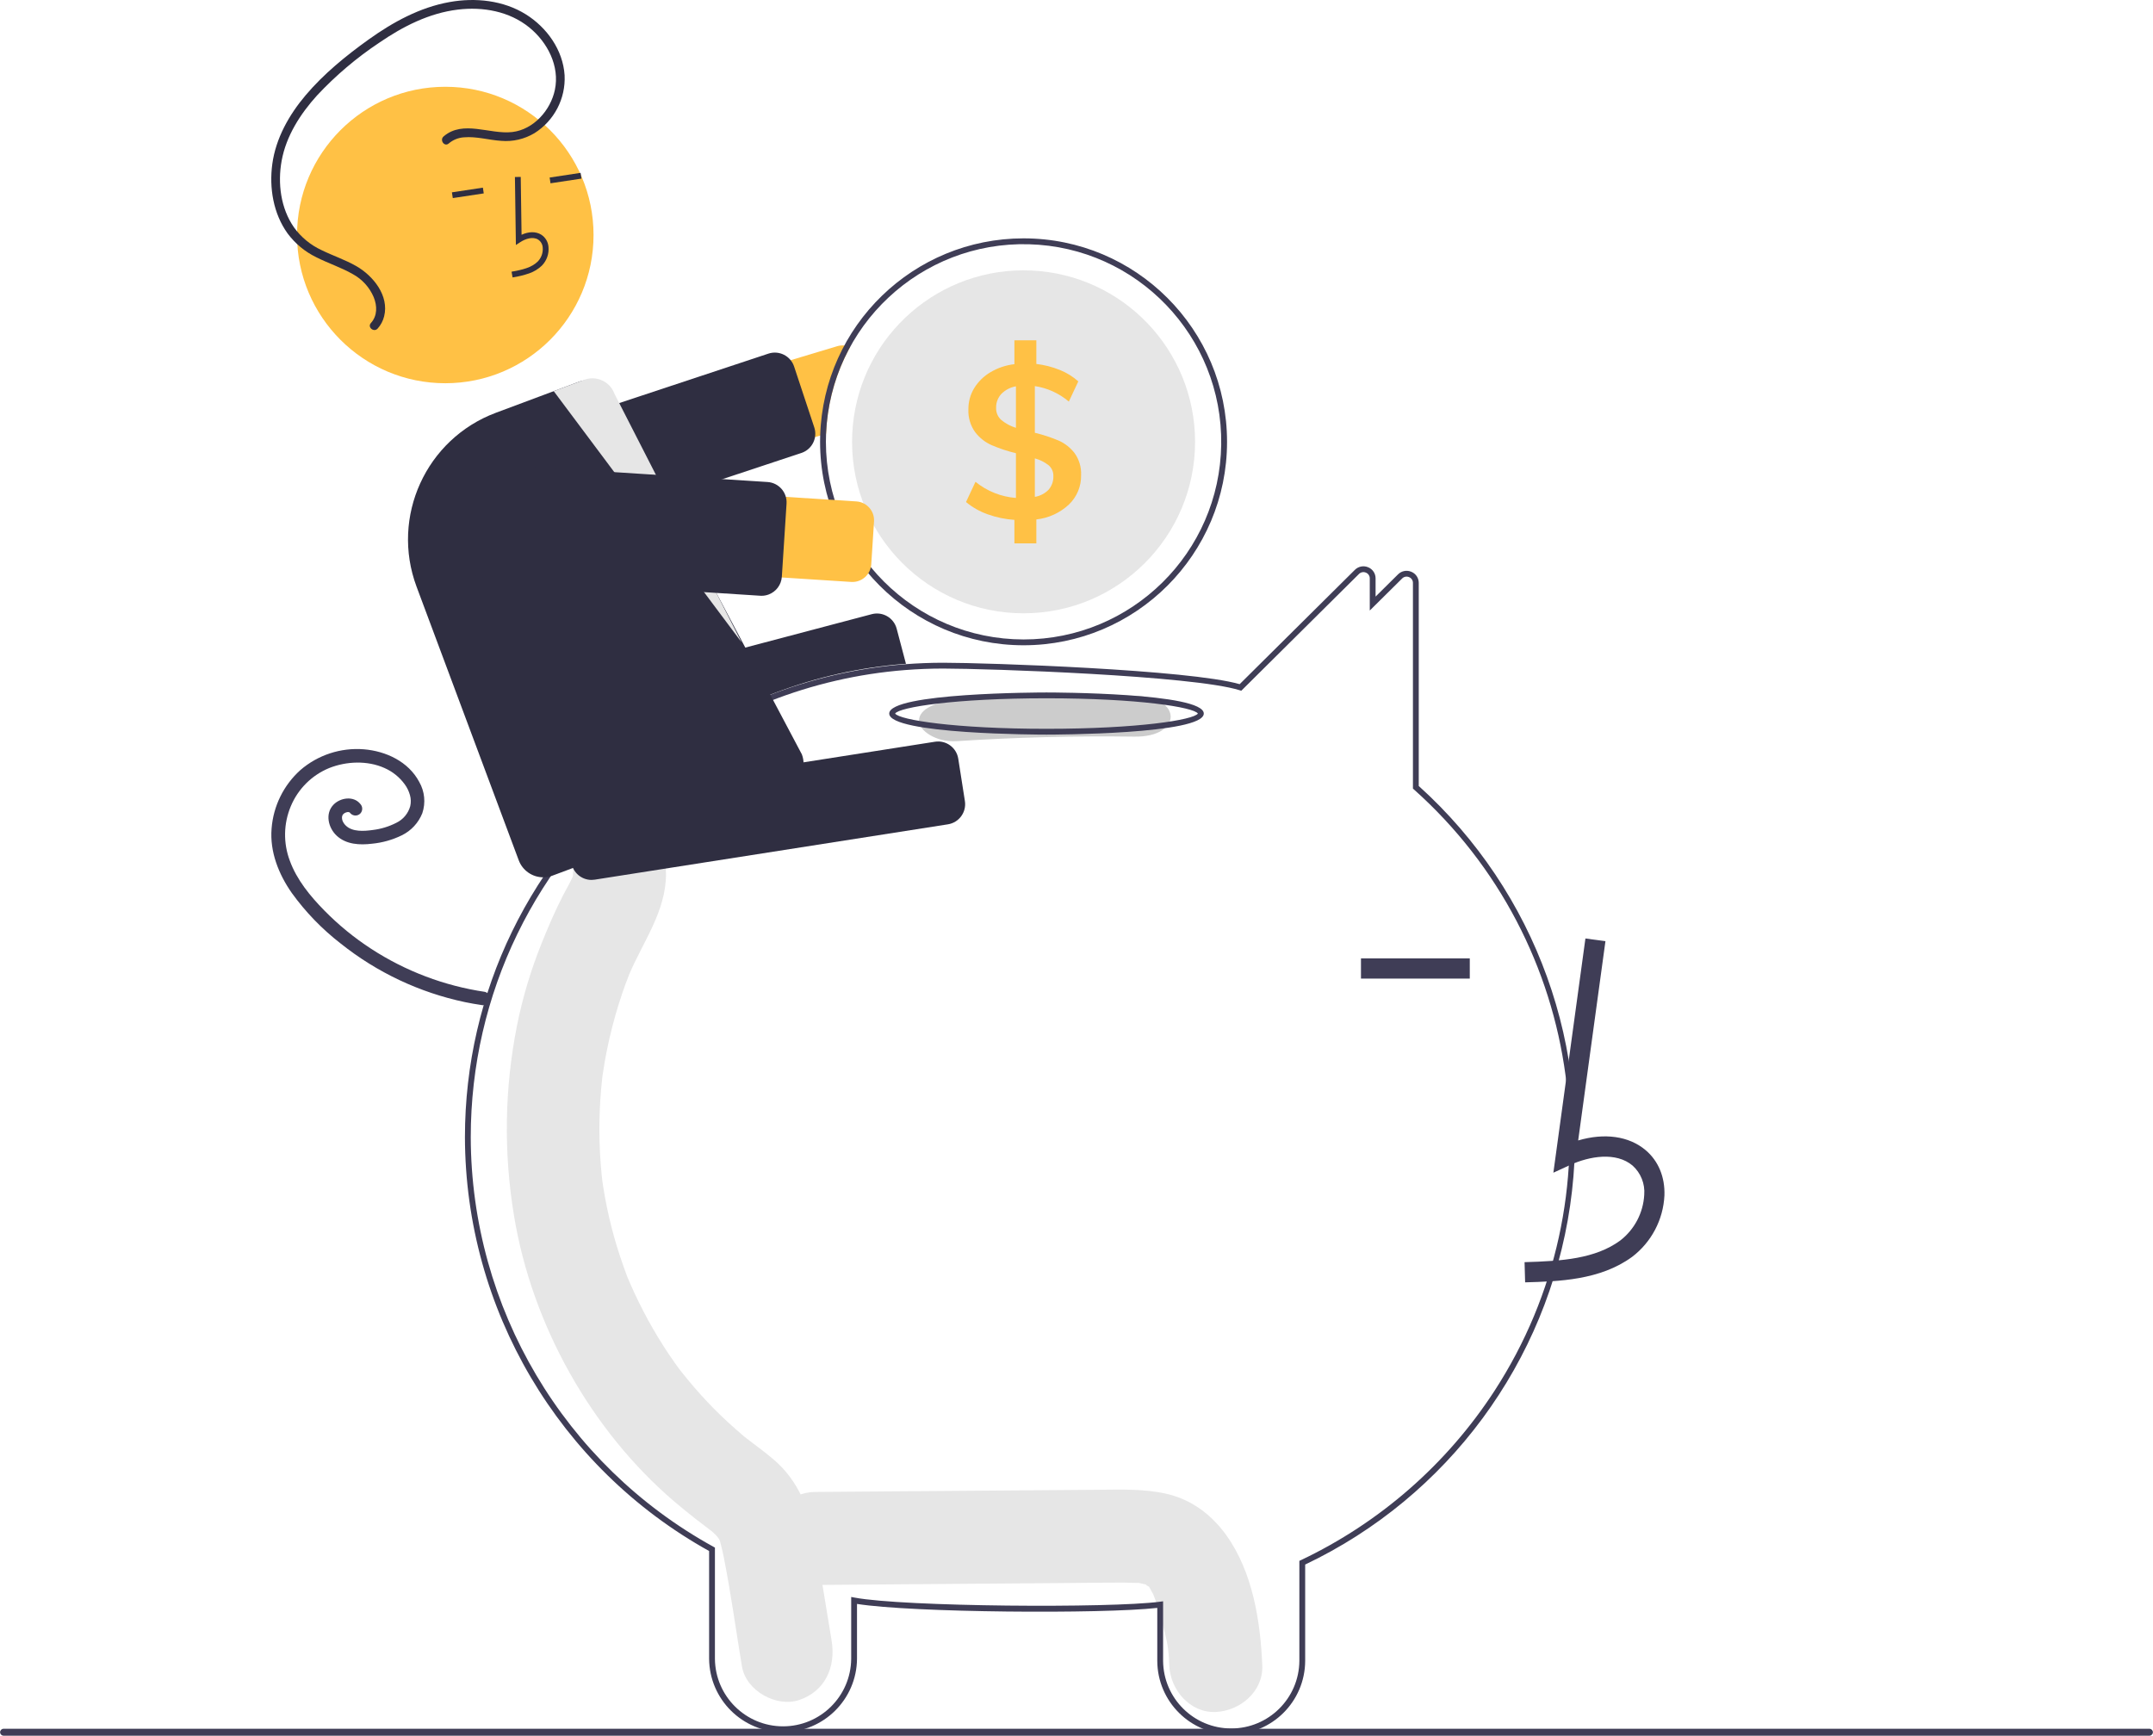
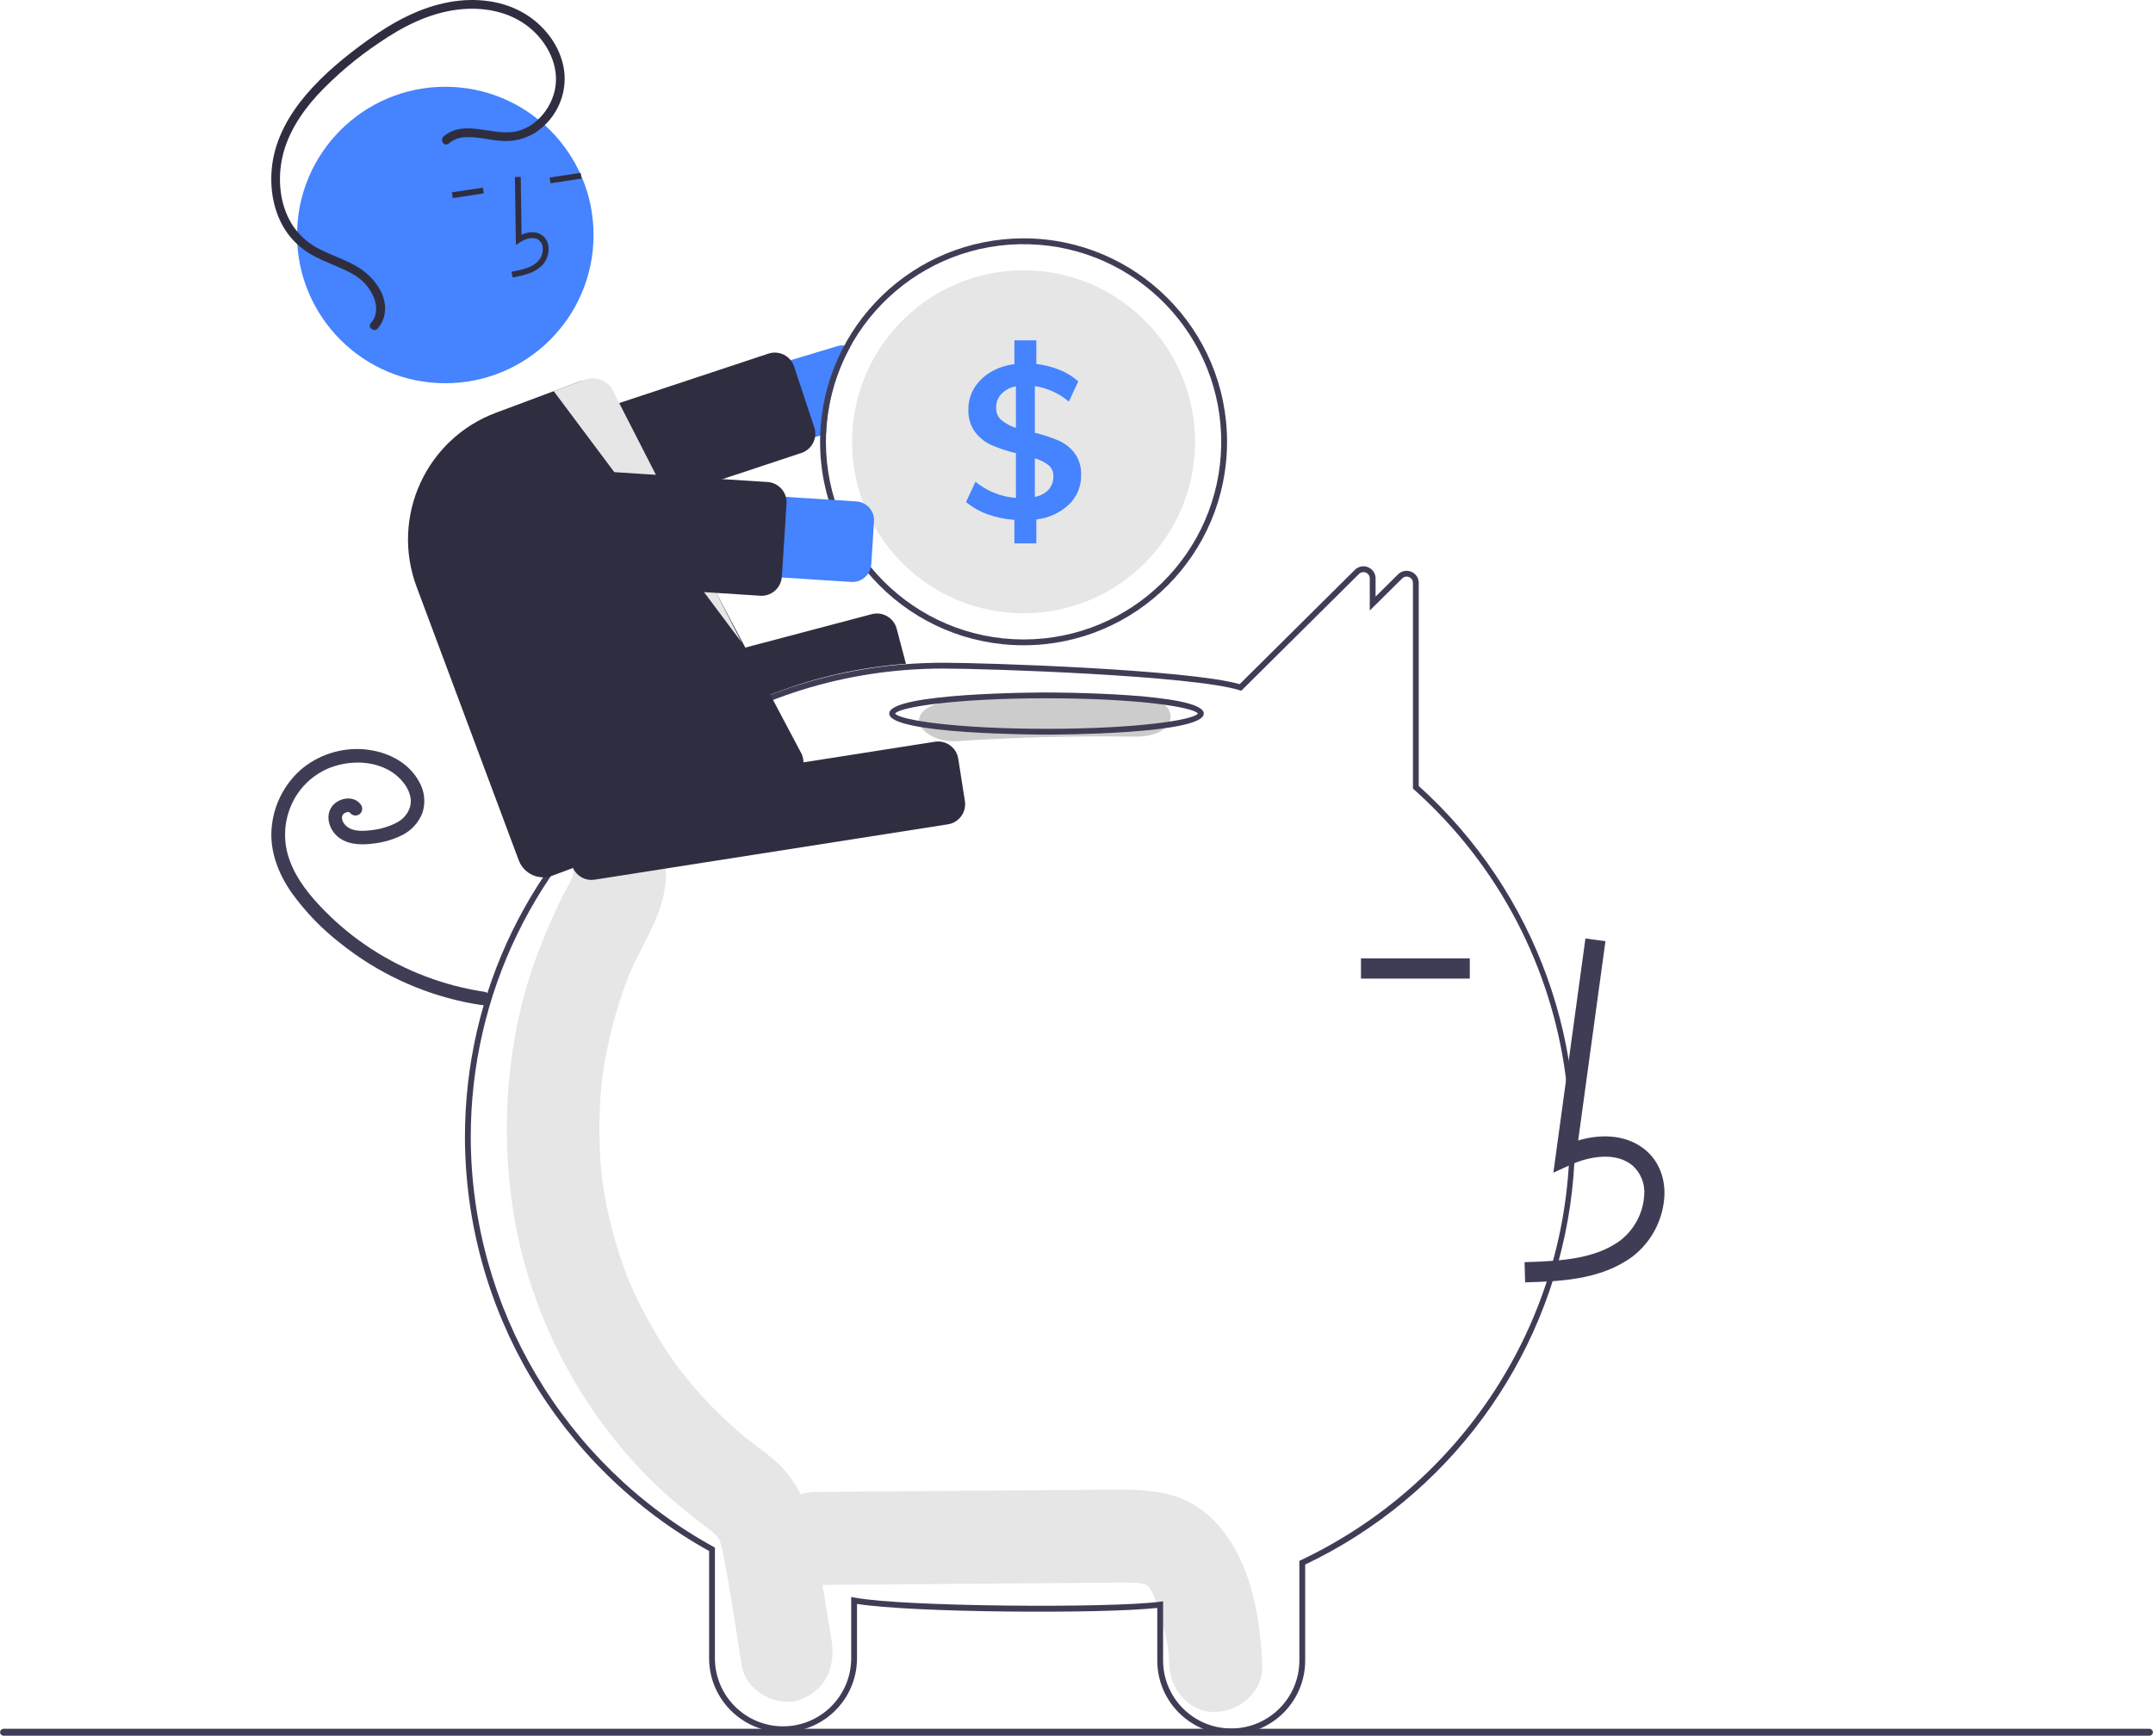
<svg xmlns="http://www.w3.org/2000/svg" data-name="Layer 1" width="740.675" height="597.175" viewBox="0 0 740.675 597.175">
  <path d="M651.612,679.719c-5.122-7.172-12.055-12.419-20.771-14.383-7.601-1.713-15.416-1.421-23.142-1.361l-97.692.753c-8.367.065-16.389,7.313-16,16,.386,8.614,7.032,16.069,16,16q42.926-.331,85.851-.662c6.747-.052,13.497-.174,20.244-.152,1.515.005,3.024.085,4.538.102.367.004.631.001.818-.007.047.014.086.027.147.044.79.217,1.6.366,2.394.572-.278.008.515.503.914.671.055.108.171.299.366.595.272.51,1.077,2.059,1.11,2.01a71.762,71.762,0,0,1,2.987,9.393c1.859,7.047,2.268,8.52,2.536,15.132.338,8.352,7.117,16.398,16,16,8.379-.375,16.363-7.042,16-16C663.3,709.333,660.651,692.377,651.612,679.719Z" transform="translate(-229.6623 -151.4124)" fill="#e6e6e6" />
  <path d="M515.749,715.825c-1.835-11.12-3.635-22.246-5.505-33.36-1.898-11.274-5.774-21.598-14.548-28.997-2.344-1.977-4.775-3.823-7.216-5.663-.858-.647-1.715-1.295-2.563-1.956-.051-.04-.083-.064-.127-.099-.093-.08-.205-.176-.355-.303-3.657-3.095-7.19-6.327-10.556-9.763q-4.483-4.577-8.575-9.545-1.022-1.241-2.019-2.504c-.114-.145-.729-.94-1.135-1.459-.377-.519-1.066-1.457-1.182-1.621q-1.164-1.646-2.286-3.322a156.126,156.126,0,0,1-13.187-24.115q-.547-1.251-1.068-2.517c-.093-.258-.214-.588-.374-1.029-.741-2.038-1.481-4.074-2.159-6.137q-2.16-6.571-3.714-13.336-.768-3.34-1.383-6.715-.317-1.735-.593-3.478c-.03-.193-.21-1.446-.316-2.154-.078-.712-.224-1.972-.243-2.166q-.176-1.756-.312-3.516-.307-3.96-.415-7.933-.185-7.061.253-14.122c.166-2.645.402-5.282.693-7.915.018-.162.031-.29.044-.406.018-.118.038-.251.062-.417.215-1.455.442-2.908.695-4.356a159.294,159.294,0,0,1,3.739-16.313q1.088-3.809,2.363-7.555.568-1.663,1.173-3.314c-.026.071,1.182-3.016,1.198-3.119,4.795-11.329,12.638-21.657,12.648-34.526.007-8.713-7.364-17.06-16-16.657a16.625,16.625,0,0,0-16,16.657c0,.196-.001.363-.001.525-.081.271-.148.498-.208.698-.935,2.032-2.081,3.963-3.107,5.944-2.811,5.423-5.209,11.025-7.488,16.708a159.825,159.825,0,0,0-8.529,28.628,182.098,182.098,0,0,0-.968,65.04c6.204,37.813,26.662,74.009,55.103,98.339,2.468,2.111,4.997,4.152,7.549,6.151,1.056.827,2.121,1.639,3.191,2.446.506.381,2.602,2.034,1.68,1.233,1.982,1.692,2.817,2.543,3.326,3.789.074.288.174.678.311,1.211.359,1.405.7,2.808.983,4.233,2.476,12.451,4.196,25.112,6.264,37.644,1.421,8.611,12.022,14.215,19.682,11.634C513.49,733.312,517.272,725.051,515.749,715.825Z" transform="translate(-229.6623 -151.4124)" fill="#e6e6e6" />
  <path d="M653.23,748.12a25.374,25.374,0,0,1-25.44-25.25V704.619c-19.109,2.139-84.543,1.644-103.3-1.37v18.892a25.441,25.441,0,0,1-50.88,0v-37.092a163.307,163.307,0,0,1-84-142.388c0-49.83,22.583-96.314,61.959-127.534a164.075,164.075,0,0,1,89.323-35.173c4.427-.347,8.881-.523,13.239-.523,15.352,0,84.619,2.372,101.998,7.372L695.756,347.48a4.16,4.16,0,0,1,4.55-.907,4.1,4.1,0,0,1,2.584,3.847v6.252l7.716-7.642a4.151,4.151,0,0,1,4.546-.908,4.102,4.102,0,0,1,2.587,3.848v69.865a162.759,162.759,0,0,1-39.07,267.866v33.169A25.374,25.374,0,0,1,653.23,748.12ZM629.79,702.351v20.52a23.441,23.441,0,0,0,46.88,0V688.438l.571-.271a162.456,162.456,0,0,0,66.531-58.182,160.325,160.325,0,0,0-27.699-206.96l-.332-.298V351.97a2.103,2.103,0,0,0-1.342-1.996,2.149,2.149,0,0,0-2.381.473l-11.127,11.021V350.42a2.103,2.103,0,0,0-1.342-1.996,2.154,2.154,0,0,0-2.385.477l-40.476,40.164-.575-.18c-16.156-5.057-86.513-7.454-101.982-7.454-4.306,0-8.707.174-13.082.517a162.075,162.075,0,0,0-88.237,34.746c-38.895,30.838-61.202,76.751-61.202,125.967A161.315,161.315,0,0,0,475.094,683.585l.516.286v38.27a23.441,23.441,0,0,0,46.88,0V700.854l1.185.223c16.856,3.171,87.832,3.671,104.985,1.421Z" transform="translate(-229.6623 -151.4124)" fill="#3f3d56" />
-   <path d="M517.66,270.53,406.92,303.81a13.882,13.882,0,0,0,7.99,26.59l96.91-29.13,2.03-.61a67.517,67.517,0,0,1,8.29-29.86,6.165,6.165,0,0,0-2-.52A6.367,6.367,0,0,0,517.66,270.53Z" transform="translate(-229.6623 -151.4124)" fill="#ffc145" />
+   <path d="M517.66,270.53,406.92,303.81a13.882,13.882,0,0,0,7.99,26.59l96.91-29.13,2.03-.61a67.517,67.517,0,0,1,8.29-29.86,6.165,6.165,0,0,0-2-.52A6.367,6.367,0,0,0,517.66,270.53Z" transform="translate(-229.6623 -151.4124)" fill="#4583ff" />
  <path d="M412.995,337.495a7.013,7.013,0,0,1-6.638-4.801l-6.925-20.896a6.999,6.999,0,0,1,4.443-8.847l90.131-29.87a7,7,0,0,1,8.847,4.442l6.925,20.896a6.976,6.976,0,0,1-4.193,8.759q-.125.047-.252.088l-90.129,29.869A7.003,7.003,0,0,1,412.995,337.495Z" transform="translate(-229.6623 -151.4124)" fill="#2f2e41" />
  <path d="M581.79,233.42a70.031,70.031,0,0,0-69.97,67.85c-.02.71-.03,1.43-.03,2.15a70,70,0,1,0,70-70Zm0,138a68.071,68.071,0,0,1-68-68q0-1.395.06-2.76A67.998,67.998,0,1,1,581.79,371.42Z" transform="translate(-229.6623 -151.4124)" fill="#3f3d56" />
  <path d="M640.79,303.42a59,59,0,0,1-118,0c0-1.87.09-3.71.26-5.53A59,59,0,0,1,640.79,303.42Z" transform="translate(-229.6623 -151.4124)" fill="#e6e6e6" />
-   <path d="M599.36,307.34a14.048,14.048,0,0,0-5.47-4.33,53.139,53.139,0,0,0-8.22-2.7V284.25a23.396,23.396,0,0,1,11.69,5.33l3.26-6.95a21.561,21.561,0,0,0-6.36-3.93,31.259,31.259,0,0,0-8.07-2.07v-8.14h-7.55v8.22a20.672,20.672,0,0,0-8.25,2.77,16.399,16.399,0,0,0-5.59,5.48,13.771,13.771,0,0,0-1.99,7.29,12.463,12.463,0,0,0,2.29,7.8,14.51,14.51,0,0,0,5.7,4.52,52.692,52.692,0,0,0,8.36,2.77v15.39A24.988,24.988,0,0,1,565.25,317.18l-3.26,6.96a24.58,24.58,0,0,0,7.44,4.22,34.161,34.161,0,0,0,9.21,1.92v8.07h7.55v-8.22a19.538,19.538,0,0,0,11.21-5.14,13.59,13.59,0,0,0,4.18-10.1A12.055,12.055,0,0,0,599.36,307.34Zm-20.2-8.73a14.499,14.499,0,0,1-5.03-2.7,5.32,5.32,0,0,1-1.78-4.18,6.726,6.726,0,0,1,1.82-4.81,9.202,9.202,0,0,1,4.99-2.59Zm11.25,21.28a8.557,8.557,0,0,1-4.74,2.47V309.12a13.24,13.24,0,0,1,4.74,2.37,4.658,4.658,0,0,1,1.63,3.7A6.804,6.804,0,0,1,590.41,319.89Z" transform="translate(-229.6623 -151.4124)" fill="#ffc145" />
+   <path d="M599.36,307.34a14.048,14.048,0,0,0-5.47-4.33,53.139,53.139,0,0,0-8.22-2.7V284.25a23.396,23.396,0,0,1,11.69,5.33l3.26-6.95a21.561,21.561,0,0,0-6.36-3.93,31.259,31.259,0,0,0-8.07-2.07v-8.14h-7.55v8.22a20.672,20.672,0,0,0-8.25,2.77,16.399,16.399,0,0,0-5.59,5.48,13.771,13.771,0,0,0-1.99,7.29,12.463,12.463,0,0,0,2.29,7.8,14.51,14.51,0,0,0,5.7,4.52,52.692,52.692,0,0,0,8.36,2.77v15.39A24.988,24.988,0,0,1,565.25,317.18l-3.26,6.96a24.58,24.58,0,0,0,7.44,4.22,34.161,34.161,0,0,0,9.21,1.92v8.07h7.55v-8.22a19.538,19.538,0,0,0,11.21-5.14,13.59,13.59,0,0,0,4.18-10.1A12.055,12.055,0,0,0,599.36,307.34Zm-20.2-8.73a14.499,14.499,0,0,1-5.03-2.7,5.32,5.32,0,0,1-1.78-4.18,6.726,6.726,0,0,1,1.82-4.81,9.202,9.202,0,0,1,4.99-2.59Zm11.25,21.28a8.557,8.557,0,0,1-4.74,2.47V309.12a13.24,13.24,0,0,1,4.74,2.37,4.658,4.658,0,0,1,1.63,3.7A6.804,6.804,0,0,1,590.41,319.89Z" transform="translate(-229.6623 -151.4124)" fill="#4583ff" />
  <path d="M416.209,422.184a7.023,7.023,0,0,1-6.775-5.216l-3.77-14.27a7.004,7.004,0,0,1,4.975-8.551l118.941-31.43a7.015,7.015,0,0,1,8.551,4.985l3.194,12.09-.598.046a160.163,160.163,0,0,0-84.108,31.871l-.173.084-38.46,10.16A6.963,6.963,0,0,1,416.209,422.184Z" transform="translate(-229.6623 -151.4124)" fill="#2f2e41" />
  <path d="M396.51,492.671a98.108,98.108,0,0,1-39.122-14.792A95.527,95.527,0,0,1,341.214,464.65c-4.828-4.924-9.447-10.521-11.838-17.079a25.299,25.299,0,0,1,.331-18.769,24.334,24.334,0,0,1,13.169-13.126c5.99-2.389,13.226-2.644,19.055-.028a17.089,17.089,0,0,1,6.964,5.606,11.435,11.435,0,0,1,1.81,3.758,7.674,7.674,0,0,1,.09,3.759,9.016,9.016,0,0,1-4.774,5.723,24.068,24.068,0,0,1-8.152,2.486c-2.86.39-6.969.745-9.268-1.551a4.669,4.669,0,0,1-1.093-1.611,3.114,3.114,0,0,1-.172-1.458c-.034.217.139-.472.129-.445-.036.102-.194.35.03-.031a3.397,3.397,0,0,1,.233-.363c-.076.098-.243.262.055-.019a1.962,1.962,0,0,1,.914-.564c.138-.04.279-.072.418-.11.353-.096-.352.005.009-.006.139-.004.28-.001.419-.007.354-.016-.349-.097-.01-.011.132.033.262.065.392.106.282.089-.2-.207-.009.014.224.259-.235-.252.019-.001a4.624,4.624,0,0,1,.358.394,2.359,2.359,0,0,0,3.315,0,2.399,2.399,0,0,0,0-3.315c-2.311-2.865-6.877-2.157-9.215.264-2.982,3.088-1.801,7.983,1.1,10.678,3.284,3.051,7.934,3.263,12.158,2.751a29.817,29.817,0,0,0,10.269-2.902,14.398,14.398,0,0,0,7.024-7.588,13.174,13.174,0,0,0-1.056-10.769c-3.729-7.011-11.452-10.606-19.084-11.228a29.812,29.812,0,0,0-21.819,7.163,30.154,30.154,0,0,0-9.888,20.075c-.666,7.996,2.436,15.761,6.959,22.214a84.627,84.627,0,0,0,16.779,17.353,102.473,102.473,0,0,0,42.812,20.191q2.792.577,5.615.988a2.421,2.421,0,0,0,2.883-1.637,2.361,2.361,0,0,0-1.637-2.883Z" transform="translate(-229.6623 -151.4124)" fill="#3f3d56" />
  <path d="M619.895,390.794q-30.663-.433-61.133,1.556c-6.943.453-12.951,2.907-12.951,7.032,0,3.449,5.96,7.489,12.951,7.032q30.454-1.989,61.133-1.556C636.569,405.094,636.559,391.029,619.895,390.794Z" transform="translate(-229.6623 -151.4124)" fill="#ccc" />
  <path d="M589.682,404.162c-2.209,0-54.106-.083-54.106-7.251,0-7.168,51.896-7.25,54.106-7.25s54.106.083,54.106,7.25C643.787,404.079,591.891,404.162,589.682,404.162Zm-52.076-7.251c1.42,2.173,20.496,5.251,52.076,5.251s50.656-3.078,52.076-5.251c-1.42-2.173-20.496-5.25-52.076-5.25S539.025,394.738,537.605,396.911Z" transform="translate(-229.6623 -151.4124)" fill="#3f3d56" />
  <path d="M754.336,592.612c11.488-.319,25.786-.718,36.801-8.764a28.262,28.262,0,0,0,11.121-21.103c.225-6.355-2.071-11.901-6.465-15.614-5.753-4.861-14.154-6.002-23.207-3.341l9.38-68.548-6.886-.943L764.052,554.885l5.75-2.639c6.666-3.058,15.817-4.614,21.504.192a12.215,12.215,0,0,1,4.006,10.062,21.361,21.361,0,0,1-8.275,15.735c-8.572,6.261-19.969,7.069-32.895,7.43Z" transform="translate(-229.6623 -151.4124)" fill="#3f3d56" />
  <rect x="468.203" y="329.741" width="37.432" height="6.95" fill="#3f3d56" />
  <path d="M433.148,454.15a7.012,7.012,0,0,1-6.904-5.917L423.959,433.651a7.008,7.008,0,0,1,5.832-8L551.322,406.609a7.007,7.007,0,0,1,7.999,5.832l2.285,14.582a7.007,7.007,0,0,1-5.832,8l-121.531,19.042A7.096,7.096,0,0,1,433.148,454.15Z" transform="translate(-229.6623 -151.4124)" fill="#2f2e41" />
-   <circle cx="153.189" cy="80.855" r="51" fill="#ffc145" />
+   <circle cx="153.189" cy="80.855" r="51" fill="#4583ff" />
  <path d="M411.727,245.463a12.095,12.095,0,0,0,4.367-2.676,8.133,8.133,0,0,0,2.255-6.483,5.472,5.472,0,0,0-2.512-4.164c-1.846-1.135-4.285-1.092-6.747.049l-.284-19.908-2.0.028.334,23.404,1.522-.998c1.765-1.156,4.302-1.994,6.127-.872a3.514,3.514,0,0,1,1.573,2.69,6.146,6.146,0,0,1-1.676,4.834c-2.168,2.151-5.377,2.872-9.039,3.531l.354,1.968A32.963,32.963,0,0,0,411.727,245.463Z" transform="translate(-229.6623 -151.4124)" fill="#2f2e41" />
  <rect x="418.838" y="211.679" width="10.772" height="2" transform="translate(-256.7253 -85.49311) rotate(-8.61162)" fill="#2f2e41" />
  <rect x="385.221" y="216.769" width="10.772" height="2" transform="translate(-257.8664 -90.46937) rotate(-8.61162)" fill="#2f2e41" />
  <path d="M416.555,453.258a9.03,9.03,0,0,1-8.434-5.855L372.957,353.235a46.532,46.532,0,0,1,27.284-59.802L428.833,282.756a8.958,8.958,0,0,1,6.878.239,8.832,8.832,0,0,1,4.675,4.986L505.523,410.964a9.002,9.002,0,0,1-5.257,11.638L419.7,452.687A8.976,8.976,0,0,1,416.555,453.258Z" transform="translate(-229.6623 -151.4124)" fill="#2f2e41" />
  <path d="M420.158,285.995l64.629,86.426L441.056,286.902a8.079,8.079,0,0,0-10.349-4.846Z" transform="translate(-229.6623 -151.4124)" fill="#e6e6e6" />
-   <path d="M522.49,351.63l-115.395-7.433a13.879,13.879,0,1,1,1.784-27.701l115.395,7.433a6.499,6.499,0,0,1,6.069,6.904l-.949,14.729a6.501,6.501,0,0,1-6.905,6.069Z" transform="translate(-229.6623 -151.4124)" fill="#ffc145" />
+   <path d="M522.49,351.63l-115.395-7.433a13.879,13.879,0,1,1,1.784-27.701l115.395,7.433a6.499,6.499,0,0,1,6.069,6.904l-.949,14.729a6.501,6.501,0,0,1-6.905,6.069Z" transform="translate(-229.6623 -151.4124)" fill="#4583ff" />
  <path d="M491.655,356.395q-.229,0-.458-.015h-0l-94.756-6.104a6.999,6.999,0,0,1-6.536-7.435l1.62-25.158a7,7,0,0,1,7.436-6.535l94.756,6.103a7.008,7.008,0,0,1,6.535,7.435l-1.62,25.159a7.019,7.019,0,0,1-4.546,6.111A6.926,6.926,0,0,1,491.655,356.395Z" transform="translate(-229.6623 -151.4124)" fill="#2f2e41" />
  <path d="M382.267,198.353c6.709-5.77,15.923-.608,23.617-1.512,7.361-.865,13.174-7.468,14.659-14.482,1.732-8.184-2.516-16.383-8.777-21.486-6.857-5.589-15.952-7.193-24.57-6.159-9.878,1.185-18.911,5.789-27.017,11.359a121.85,121.85,0,0,0-21.442,18.169c-5.751,6.352-10.624,13.923-12.18,22.47-1.414,7.768-.334,16.375,4.258,22.955a24.205,24.205,0,0,0,9.474,7.805c3.937,1.933,8.138,3.316,11.952,5.502,5.768,3.305,11.374,10.159,9.567,17.291a9.793,9.793,0,0,1-2.226,4.19c-1.291,1.433-3.619-.461-2.325-1.897,2.273-2.523,2.183-5.888.972-8.9a16.272,16.272,0,0,0-7.233-7.954c-3.993-2.283-8.401-3.692-12.494-5.772a27.023,27.023,0,0,1-9.911-8.214c-4.898-6.807-6.363-15.666-5.253-23.861,1.202-8.868,5.759-16.927,11.471-23.68,6.216-7.349,13.852-13.571,21.652-19.159,8.37-5.997,17.617-11.067,27.85-12.9,8.87-1.59,18.485-.611,26.241,4.223,7.24,4.512,12.792,12.274,13.344,20.947a22.235,22.235,0,0,1-10.376,19.942,19.101,19.101,0,0,1-11.41,2.643c-4.262-.273-8.527-1.578-12.816-1.215a8.941,8.941,0,0,0-5.268,2.128c-1.466,1.261-3.213-1.181-1.759-2.431Z" transform="translate(-229.6623 -151.4124)" fill="#2f2e41" />
  <path d="M969.147,748.588H230.853a1.191,1.191,0,0,1,0-2.381H969.147a1.191,1.191,0,0,1,0,2.381Z" transform="translate(-229.6623 -151.4124)" fill="#3f3d56" />
</svg>
